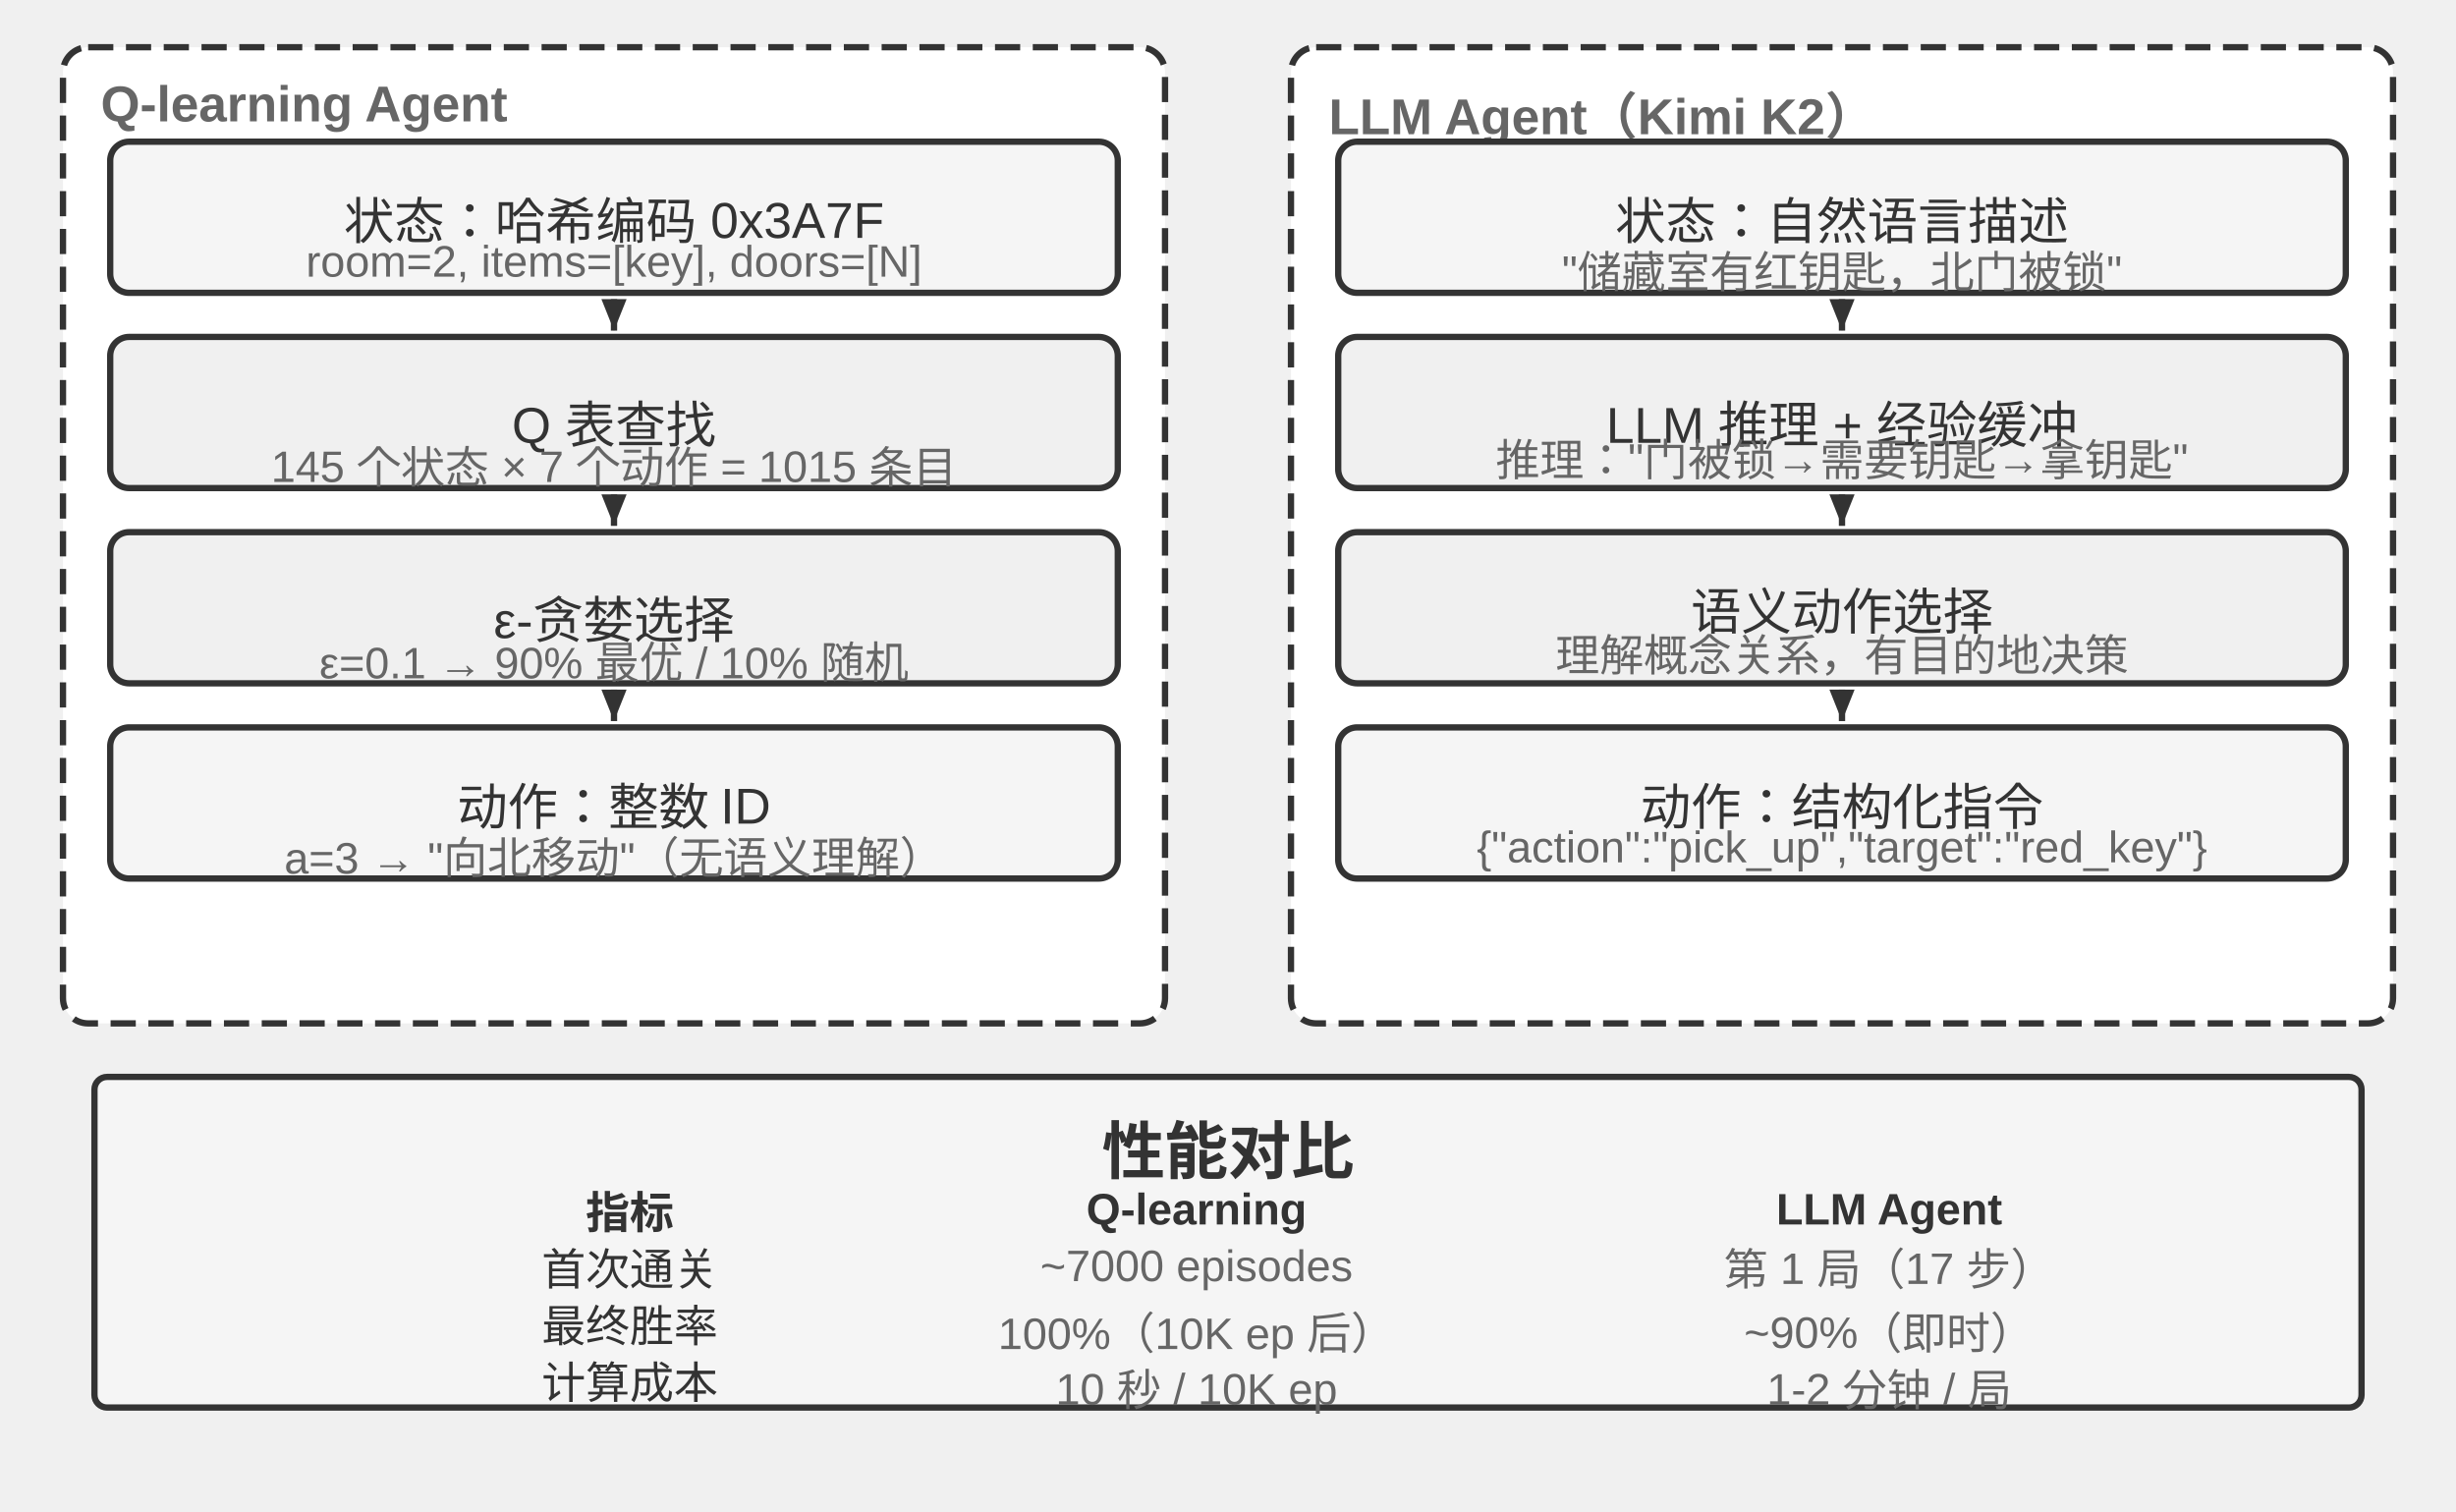
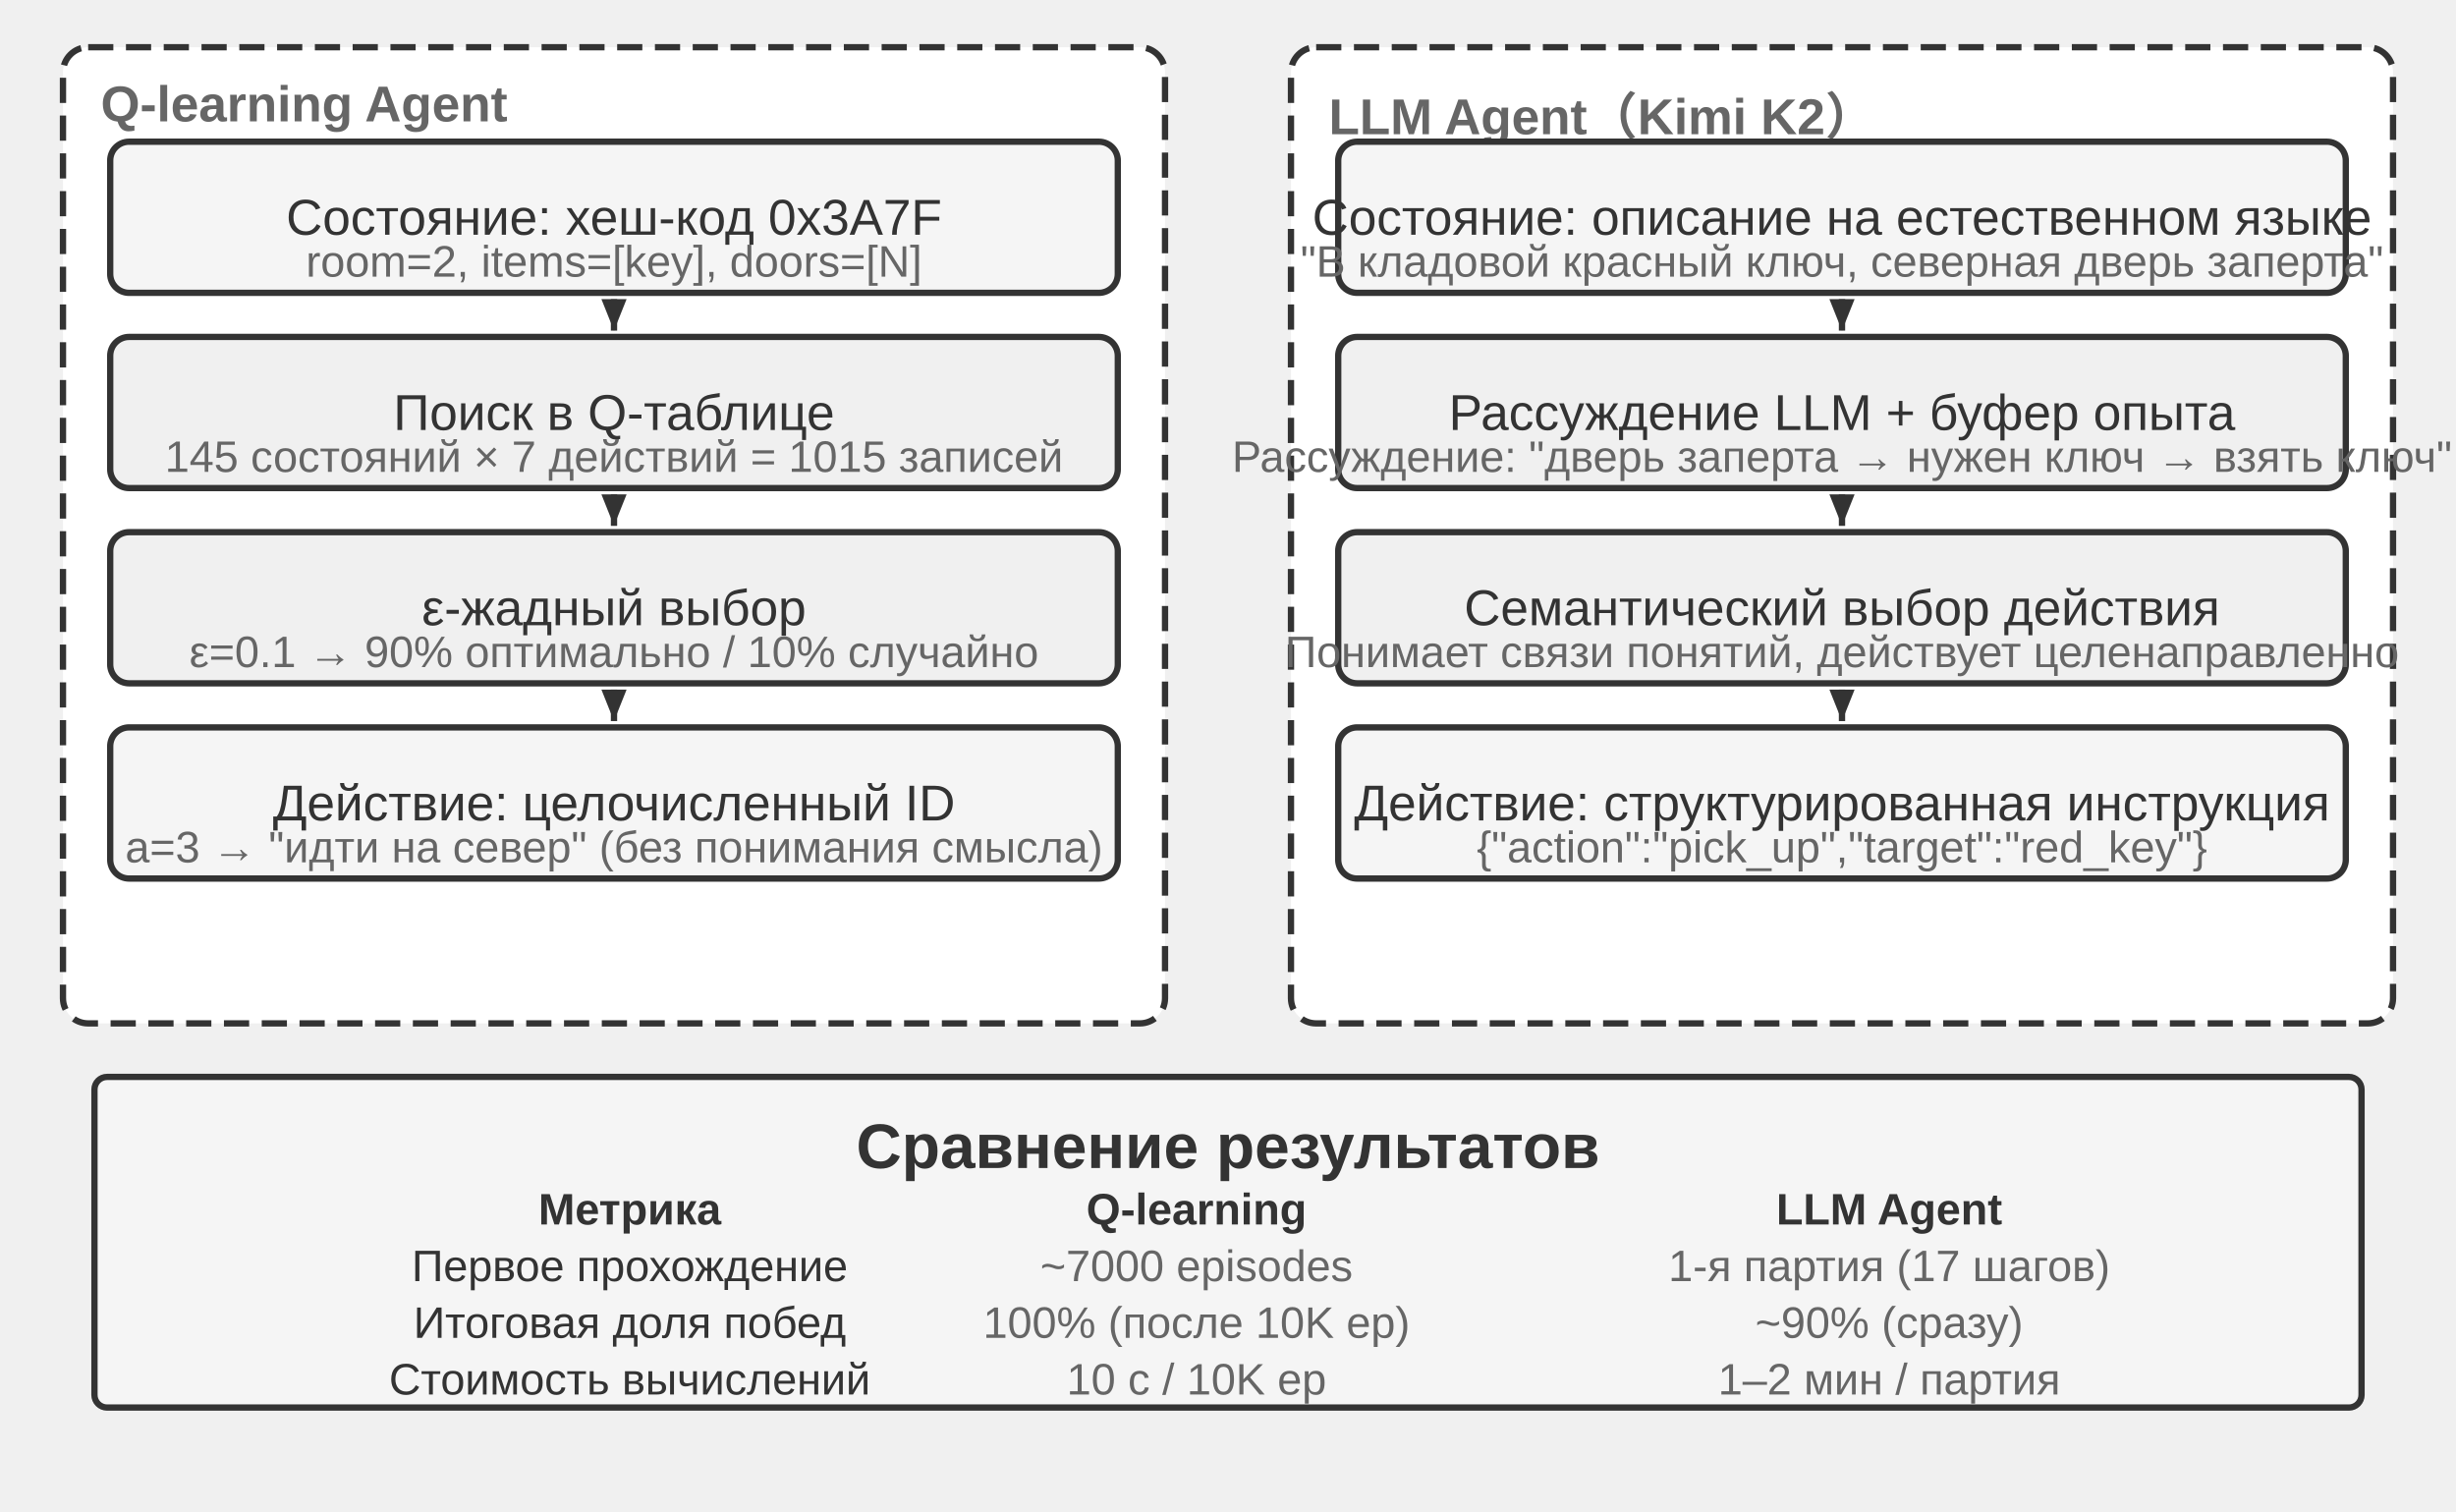
<svg xmlns="http://www.w3.org/2000/svg" viewBox="0 40 780 480" width="780" height="480" style="background:#ffffff">
  <defs>
    <marker id="ah" markerWidth="5" markerHeight="4" refX="5" refY="2" orient="auto">
      <polygon points="0 0, 5 2, 0 4" fill="#333333" />
    </marker>
    <marker id="ah-light" markerWidth="5" markerHeight="4" refX="5" refY="2" orient="auto">
      <polygon points="0 0, 5 2, 0 4" fill="#999999" />
    </marker>
  </defs>
  <rect x="20" y="55" width="350" height="310" rx="8" fill="#ffffff" stroke="#333333" stroke-width="2" stroke-dasharray="8,4" />
  <text x="32" y="73" font-family="Arial, 'Helvetica Neue', Helvetica, 'PingFang SC', 'Microsoft YaHei', sans-serif" font-size="16" fill="#666666" text-anchor="start" dominant-baseline="central" font-weight="bold">Q-learning Agent</text>
  <rect x="410" y="55" width="350" height="310" rx="8" fill="#ffffff" stroke="#333333" stroke-width="2" stroke-dasharray="8,4" />
  <text x="422" y="73" font-family="Arial, 'Helvetica Neue', Helvetica, 'PingFang SC', 'Microsoft YaHei', sans-serif" font-size="16" fill="#666666" text-anchor="start" dominant-baseline="central" font-weight="bold">LLM Agent（Kimi K2）</text>
  <rect x="35" y="85" width="320" height="48" rx="6" fill="#f5f5f5" stroke="#333333" stroke-width="2" />
-   <text x="195.0" y="109.0" font-family="Arial, 'Helvetica Neue', Helvetica, 'PingFang SC', 'Microsoft YaHei', sans-serif" font-size="16" fill="#333333" text-anchor="middle" dominant-baseline="central" font-weight="normal">状态：哈希编码 0x3A7F</text>
+   <text x="195.0" y="109.0" font-family="Arial, 'Helvetica Neue', Helvetica, 'PingFang SC', 'Microsoft YaHei', sans-serif" font-size="16" fill="#333333" text-anchor="middle" dominant-baseline="central" font-weight="normal" textLength="171.81" lengthAdjust="spacingAndGlyphs">Состояние: хеш-код 0x3A7F</text>
  <text x="195" y="123" font-family="Arial, 'Helvetica Neue', Helvetica, 'PingFang SC', 'Microsoft YaHei', sans-serif" font-size="14" fill="#666666" text-anchor="middle" dominant-baseline="central" font-weight="normal">room=2, items=[key], doors=[N]</text>
  <rect x="35" y="147" width="320" height="48" rx="6" fill="#f0f0f0" stroke="#333333" stroke-width="2" />
-   <text x="195.0" y="171.0" font-family="Arial, 'Helvetica Neue', Helvetica, 'PingFang SC', 'Microsoft YaHei', sans-serif" font-size="16" fill="#333333" text-anchor="middle" dominant-baseline="central" font-weight="normal">Q 表查找</text>
-   <text x="195" y="185" font-family="Arial, 'Helvetica Neue', Helvetica, 'PingFang SC', 'Microsoft YaHei', sans-serif" font-size="14" fill="#666666" text-anchor="middle" dominant-baseline="central" font-weight="normal">145 个状态 × 7 个动作 = 1015 条目</text>
+   <text x="195.0" y="171.0" font-family="Arial, 'Helvetica Neue', Helvetica, 'PingFang SC', 'Microsoft YaHei', sans-serif" font-size="16" fill="#333333" text-anchor="middle" dominant-baseline="central" font-weight="normal" textLength="64.89" lengthAdjust="spacingAndGlyphs">Поиск в Q-таблице</text>
+   <text x="195" y="185" font-family="Arial, 'Helvetica Neue', Helvetica, 'PingFang SC', 'Microsoft YaHei', sans-serif" font-size="14" fill="#666666" text-anchor="middle" dominant-baseline="central" font-weight="normal" textLength="217.88" lengthAdjust="spacingAndGlyphs">145 состояний × 7 действий = 1015 записей</text>
  <line x1="195" y1="135" x2="195" y2="145" stroke="#333333" stroke-width="2" marker-end="url(#ah)" />
  <rect x="35" y="209" width="320" height="48" rx="6" fill="#f0f0f0" stroke="#333333" stroke-width="2" />
-   <text x="195.0" y="233.0" font-family="Arial, 'Helvetica Neue', Helvetica, 'PingFang SC', 'Microsoft YaHei', sans-serif" font-size="16" fill="#333333" text-anchor="middle" dominant-baseline="central" font-weight="normal">ε-贪婪选择</text>
-   <text x="195" y="247" font-family="Arial, 'Helvetica Neue', Helvetica, 'PingFang SC', 'Microsoft YaHei', sans-serif" font-size="14" fill="#666666" text-anchor="middle" dominant-baseline="central" font-weight="normal">ε=0.1 → 90% 最优 / 10% 随机</text>
+   <text x="195.0" y="233.0" font-family="Arial, 'Helvetica Neue', Helvetica, 'PingFang SC', 'Microsoft YaHei', sans-serif" font-size="16" fill="#333333" text-anchor="middle" dominant-baseline="central" font-weight="normal" textLength="76.47" lengthAdjust="spacingAndGlyphs">ε-жадный выбор</text>
+   <text x="195" y="247" font-family="Arial, 'Helvetica Neue', Helvetica, 'PingFang SC', 'Microsoft YaHei', sans-serif" font-size="14" fill="#666666" text-anchor="middle" dominant-baseline="central" font-weight="normal" textLength="187.16" lengthAdjust="spacingAndGlyphs">ε=0.1 → 90% оптимально / 10% случайно</text>
  <line x1="195" y1="197" x2="195" y2="207" stroke="#333333" stroke-width="2" marker-end="url(#ah)" />
  <rect x="35" y="271" width="320" height="48" rx="6" fill="#f5f5f5" stroke="#333333" stroke-width="2" />
-   <text x="195.0" y="295.0" font-family="Arial, 'Helvetica Neue', Helvetica, 'PingFang SC', 'Microsoft YaHei', sans-serif" font-size="16" fill="#333333" text-anchor="middle" dominant-baseline="central" font-weight="normal">动作：整数 ID</text>
-   <text x="195" y="309" font-family="Arial, 'Helvetica Neue', Helvetica, 'PingFang SC', 'Microsoft YaHei', sans-serif" font-size="14" fill="#666666" text-anchor="middle" dominant-baseline="central" font-weight="normal">a=3 → "向北移动"（无语义理解）</text>
+   <text x="195.0" y="295.0" font-family="Arial, 'Helvetica Neue', Helvetica, 'PingFang SC', 'Microsoft YaHei', sans-serif" font-size="16" fill="#333333" text-anchor="middle" dominant-baseline="central" font-weight="normal" textLength="100.45" lengthAdjust="spacingAndGlyphs">Действие: целочисленный ID</text>
+   <text x="195" y="309" font-family="Arial, 'Helvetica Neue', Helvetica, 'PingFang SC', 'Microsoft YaHei', sans-serif" font-size="14" fill="#666666" text-anchor="middle" dominant-baseline="central" font-weight="normal" textLength="209.47" lengthAdjust="spacingAndGlyphs">a=3 → "идти на север" (без понимания смысла)</text>
  <line x1="195" y1="259" x2="195" y2="269" stroke="#333333" stroke-width="2" marker-end="url(#ah)" />
  <rect x="425" y="85" width="320" height="48" rx="6" fill="#f5f5f5" stroke="#333333" stroke-width="2" />
-   <text x="585.0" y="109.0" font-family="Arial, 'Helvetica Neue', Helvetica, 'PingFang SC', 'Microsoft YaHei', sans-serif" font-size="16" fill="#333333" text-anchor="middle" dominant-baseline="central" font-weight="normal">状态：自然语言描述</text>
-   <text x="585" y="123" font-family="Arial, 'Helvetica Neue', Helvetica, 'PingFang SC', 'Microsoft YaHei', sans-serif" font-size="14" fill="#666666" text-anchor="middle" dominant-baseline="central" font-weight="normal">"储藏室有红钥匙，北门被锁"</text>
+   <text x="585.0" y="109.0" font-family="Arial, 'Helvetica Neue', Helvetica, 'PingFang SC', 'Microsoft YaHei', sans-serif" font-size="16" fill="#333333" text-anchor="middle" dominant-baseline="central" font-weight="normal" textLength="144.00" lengthAdjust="spacingAndGlyphs">Состояние: описание на естественном языке</text>
+   <text x="585" y="123" font-family="Arial, 'Helvetica Neue', Helvetica, 'PingFang SC', 'Microsoft YaHei', sans-serif" font-size="14" fill="#666666" text-anchor="middle" dominant-baseline="central" font-weight="normal" textLength="177.97" lengthAdjust="spacingAndGlyphs">"В кладовой красный ключ, северная дверь заперта"</text>
  <rect x="425" y="147" width="320" height="48" rx="6" fill="#f0f0f0" stroke="#333333" stroke-width="2" />
-   <text x="585.0" y="171.0" font-family="Arial, 'Helvetica Neue', Helvetica, 'PingFang SC', 'Microsoft YaHei', sans-serif" font-size="16" fill="#333333" text-anchor="middle" dominant-baseline="central" font-weight="normal">LLM 推理 + 经验缓冲</text>
-   <text x="585" y="185" font-family="Arial, 'Helvetica Neue', Helvetica, 'PingFang SC', 'Microsoft YaHei', sans-serif" font-size="14" fill="#666666" text-anchor="middle" dominant-baseline="central" font-weight="normal">推理："门被锁→需要钥匙→拿钥匙"</text>
+   <text x="585.0" y="171.0" font-family="Arial, 'Helvetica Neue', Helvetica, 'PingFang SC', 'Microsoft YaHei', sans-serif" font-size="16" fill="#333333" text-anchor="middle" dominant-baseline="central" font-weight="normal" textLength="149.81" lengthAdjust="spacingAndGlyphs">Рассуждение LLM + буфер опыта</text>
+   <text x="585" y="185" font-family="Arial, 'Helvetica Neue', Helvetica, 'PingFang SC', 'Microsoft YaHei', sans-serif" font-size="14" fill="#666666" text-anchor="middle" dominant-baseline="central" font-weight="normal" textLength="219.97" lengthAdjust="spacingAndGlyphs">Рассуждение: "дверь заперта → нужен ключ → взять ключ"</text>
  <line x1="585" y1="135" x2="585" y2="145" stroke="#333333" stroke-width="2" marker-end="url(#ah)" />
  <rect x="425" y="209" width="320" height="48" rx="6" fill="#f0f0f0" stroke="#333333" stroke-width="2" />
-   <text x="585.0" y="233.0" font-family="Arial, 'Helvetica Neue', Helvetica, 'PingFang SC', 'Microsoft YaHei', sans-serif" font-size="16" fill="#333333" text-anchor="middle" dominant-baseline="central" font-weight="normal">语义动作选择</text>
-   <text x="585" y="247" font-family="Arial, 'Helvetica Neue', Helvetica, 'PingFang SC', 'Microsoft YaHei', sans-serif" font-size="14" fill="#666666" text-anchor="middle" dominant-baseline="central" font-weight="normal">理解概念关系，有目的地决策</text>
+   <text x="585.0" y="233.0" font-family="Arial, 'Helvetica Neue', Helvetica, 'PingFang SC', 'Microsoft YaHei', sans-serif" font-size="16" fill="#333333" text-anchor="middle" dominant-baseline="central" font-weight="normal" textLength="96.00" lengthAdjust="spacingAndGlyphs">Семантический выбор действия</text>
+   <text x="585" y="247" font-family="Arial, 'Helvetica Neue', Helvetica, 'PingFang SC', 'Microsoft YaHei', sans-serif" font-size="14" fill="#666666" text-anchor="middle" dominant-baseline="central" font-weight="normal" textLength="182.00" lengthAdjust="spacingAndGlyphs">Понимает связи понятий, действует целенаправленно</text>
  <line x1="585" y1="197" x2="585" y2="207" stroke="#333333" stroke-width="2" marker-end="url(#ah)" />
  <rect x="425" y="271" width="320" height="48" rx="6" fill="#f5f5f5" stroke="#333333" stroke-width="2" />
-   <text x="585.0" y="295.0" font-family="Arial, 'Helvetica Neue', Helvetica, 'PingFang SC', 'Microsoft YaHei', sans-serif" font-size="16" fill="#333333" text-anchor="middle" dominant-baseline="central" font-weight="normal">动作：结构化指令</text>
+   <text x="585.0" y="295.0" font-family="Arial, 'Helvetica Neue', Helvetica, 'PingFang SC', 'Microsoft YaHei', sans-serif" font-size="16" fill="#333333" text-anchor="middle" dominant-baseline="central" font-weight="normal" textLength="128.00" lengthAdjust="spacingAndGlyphs">Действие: структурированная инструкция</text>
  <text x="585" y="309" font-family="Arial, 'Helvetica Neue', Helvetica, 'PingFang SC', 'Microsoft YaHei', sans-serif" font-size="14" fill="#666666" text-anchor="middle" dominant-baseline="central" font-weight="normal">{"action":"pick_up","target":"red_key"}</text>
  <line x1="585" y1="259" x2="585" y2="269" stroke="#333333" stroke-width="2" marker-end="url(#ah)" />
  <rect x="30" y="382" width="720" height="105" rx="4" fill="#f5f5f5" stroke="#333333" stroke-width="2" />
-   <text x="390" y="404" font-family="Arial, 'Helvetica Neue', Helvetica, 'PingFang SC', 'Microsoft YaHei', sans-serif" font-size="20" fill="#333333" text-anchor="middle" dominant-baseline="central" font-weight="bold">性能对比</text>
-   <text x="200" y="424" font-family="Arial, 'Helvetica Neue', Helvetica, 'PingFang SC', 'Microsoft YaHei', sans-serif" font-size="14" fill="#333333" text-anchor="middle" dominant-baseline="central" font-weight="bold">指标</text>
+   <text x="390" y="404" font-family="Arial, 'Helvetica Neue', Helvetica, 'PingFang SC', 'Microsoft YaHei', sans-serif" font-size="20" fill="#333333" text-anchor="middle" dominant-baseline="central" font-weight="bold" textLength="80.00" lengthAdjust="spacingAndGlyphs">Сравнение результатов</text>
+   <text x="200" y="424" font-family="Arial, 'Helvetica Neue', Helvetica, 'PingFang SC', 'Microsoft YaHei', sans-serif" font-size="14" fill="#333333" text-anchor="middle" dominant-baseline="central" font-weight="bold" textLength="28.00" lengthAdjust="spacingAndGlyphs">Метрика</text>
  <text x="380" y="424" font-family="Arial, 'Helvetica Neue', Helvetica, 'PingFang SC', 'Microsoft YaHei', sans-serif" font-size="14" fill="#333333" text-anchor="middle" dominant-baseline="central" font-weight="bold">Q-learning</text>
  <text x="600" y="424" font-family="Arial, 'Helvetica Neue', Helvetica, 'PingFang SC', 'Microsoft YaHei', sans-serif" font-size="14" fill="#333333" text-anchor="middle" dominant-baseline="central" font-weight="bold">LLM Agent</text>
-   <text x="200" y="442" font-family="Arial, 'Helvetica Neue', Helvetica, 'PingFang SC', 'Microsoft YaHei', sans-serif" font-size="14" fill="#333333" text-anchor="middle" dominant-baseline="central" font-weight="normal">首次通关</text>
+   <text x="200" y="442" font-family="Arial, 'Helvetica Neue', Helvetica, 'PingFang SC', 'Microsoft YaHei', sans-serif" font-size="14" fill="#333333" text-anchor="middle" dominant-baseline="central" font-weight="normal" textLength="56.00" lengthAdjust="spacingAndGlyphs">Первое прохождение</text>
  <text x="380" y="442" font-family="Arial, 'Helvetica Neue', Helvetica, 'PingFang SC', 'Microsoft YaHei', sans-serif" font-size="14" fill="#666666" text-anchor="middle" dominant-baseline="central" font-weight="normal">~7000 episodes</text>
-   <text x="600" y="442" font-family="Arial, 'Helvetica Neue', Helvetica, 'PingFang SC', 'Microsoft YaHei', sans-serif" font-size="14" fill="#666666" text-anchor="middle" dominant-baseline="central" font-weight="normal">第 1 局（17 步）</text>
-   <text x="200" y="460" font-family="Arial, 'Helvetica Neue', Helvetica, 'PingFang SC', 'Microsoft YaHei', sans-serif" font-size="14" fill="#333333" text-anchor="middle" dominant-baseline="central" font-weight="normal">最终胜率</text>
-   <text x="380" y="460" font-family="Arial, 'Helvetica Neue', Helvetica, 'PingFang SC', 'Microsoft YaHei', sans-serif" font-size="14" fill="#666666" text-anchor="middle" dominant-baseline="central" font-weight="normal">100%（10K ep 后）</text>
-   <text x="600" y="460" font-family="Arial, 'Helvetica Neue', Helvetica, 'PingFang SC', 'Microsoft YaHei', sans-serif" font-size="14" fill="#666666" text-anchor="middle" dominant-baseline="central" font-weight="normal">~90%（即时）</text>
-   <text x="200" y="478" font-family="Arial, 'Helvetica Neue', Helvetica, 'PingFang SC', 'Microsoft YaHei', sans-serif" font-size="14" fill="#333333" text-anchor="middle" dominant-baseline="central" font-weight="normal">计算成本</text>
-   <text x="380" y="478" font-family="Arial, 'Helvetica Neue', Helvetica, 'PingFang SC', 'Microsoft YaHei', sans-serif" font-size="14" fill="#666666" text-anchor="middle" dominant-baseline="central" font-weight="normal">10 秒 / 10K ep</text>
-   <text x="600" y="478" font-family="Arial, 'Helvetica Neue', Helvetica, 'PingFang SC', 'Microsoft YaHei', sans-serif" font-size="14" fill="#666666" text-anchor="middle" dominant-baseline="central" font-weight="normal">1-2 分钟 / 局</text>
+   <text x="600" y="442" font-family="Arial, 'Helvetica Neue', Helvetica, 'PingFang SC', 'Microsoft YaHei', sans-serif" font-size="14" fill="#666666" text-anchor="middle" dominant-baseline="central" font-weight="normal" textLength="105.03" lengthAdjust="spacingAndGlyphs">1-я партия (17 шагов)</text>
+   <text x="200" y="460" font-family="Arial, 'Helvetica Neue', Helvetica, 'PingFang SC', 'Microsoft YaHei', sans-serif" font-size="14" fill="#333333" text-anchor="middle" dominant-baseline="central" font-weight="normal" textLength="56.00" lengthAdjust="spacingAndGlyphs">Итоговая доля побед</text>
+   <text x="380" y="460" font-family="Arial, 'Helvetica Neue', Helvetica, 'PingFang SC', 'Microsoft YaHei', sans-serif" font-size="14" fill="#666666" text-anchor="middle" dominant-baseline="central" font-weight="normal" textLength="126.08" lengthAdjust="spacingAndGlyphs">100% (после 10K ep)</text>
+   <text x="600" y="460" font-family="Arial, 'Helvetica Neue', Helvetica, 'PingFang SC', 'Microsoft YaHei', sans-serif" font-size="14" fill="#666666" text-anchor="middle" dominant-baseline="central" font-weight="normal">~90% (сразу)</text>
+   <text x="200" y="478" font-family="Arial, 'Helvetica Neue', Helvetica, 'PingFang SC', 'Microsoft YaHei', sans-serif" font-size="14" fill="#333333" text-anchor="middle" dominant-baseline="central" font-weight="normal" textLength="56.00" lengthAdjust="spacingAndGlyphs">Стоимость вычислений</text>
+   <text x="380" y="478" font-family="Arial, 'Helvetica Neue', Helvetica, 'PingFang SC', 'Microsoft YaHei', sans-serif" font-size="14" fill="#666666" text-anchor="middle" dominant-baseline="central" font-weight="normal">10 с / 10K ep</text>
+   <text x="600" y="478" font-family="Arial, 'Helvetica Neue', Helvetica, 'PingFang SC', 'Microsoft YaHei', sans-serif" font-size="14" fill="#666666" text-anchor="middle" dominant-baseline="central" font-weight="normal" textLength="77.80" lengthAdjust="spacingAndGlyphs">1–2 мин / партия</text>
</svg>
